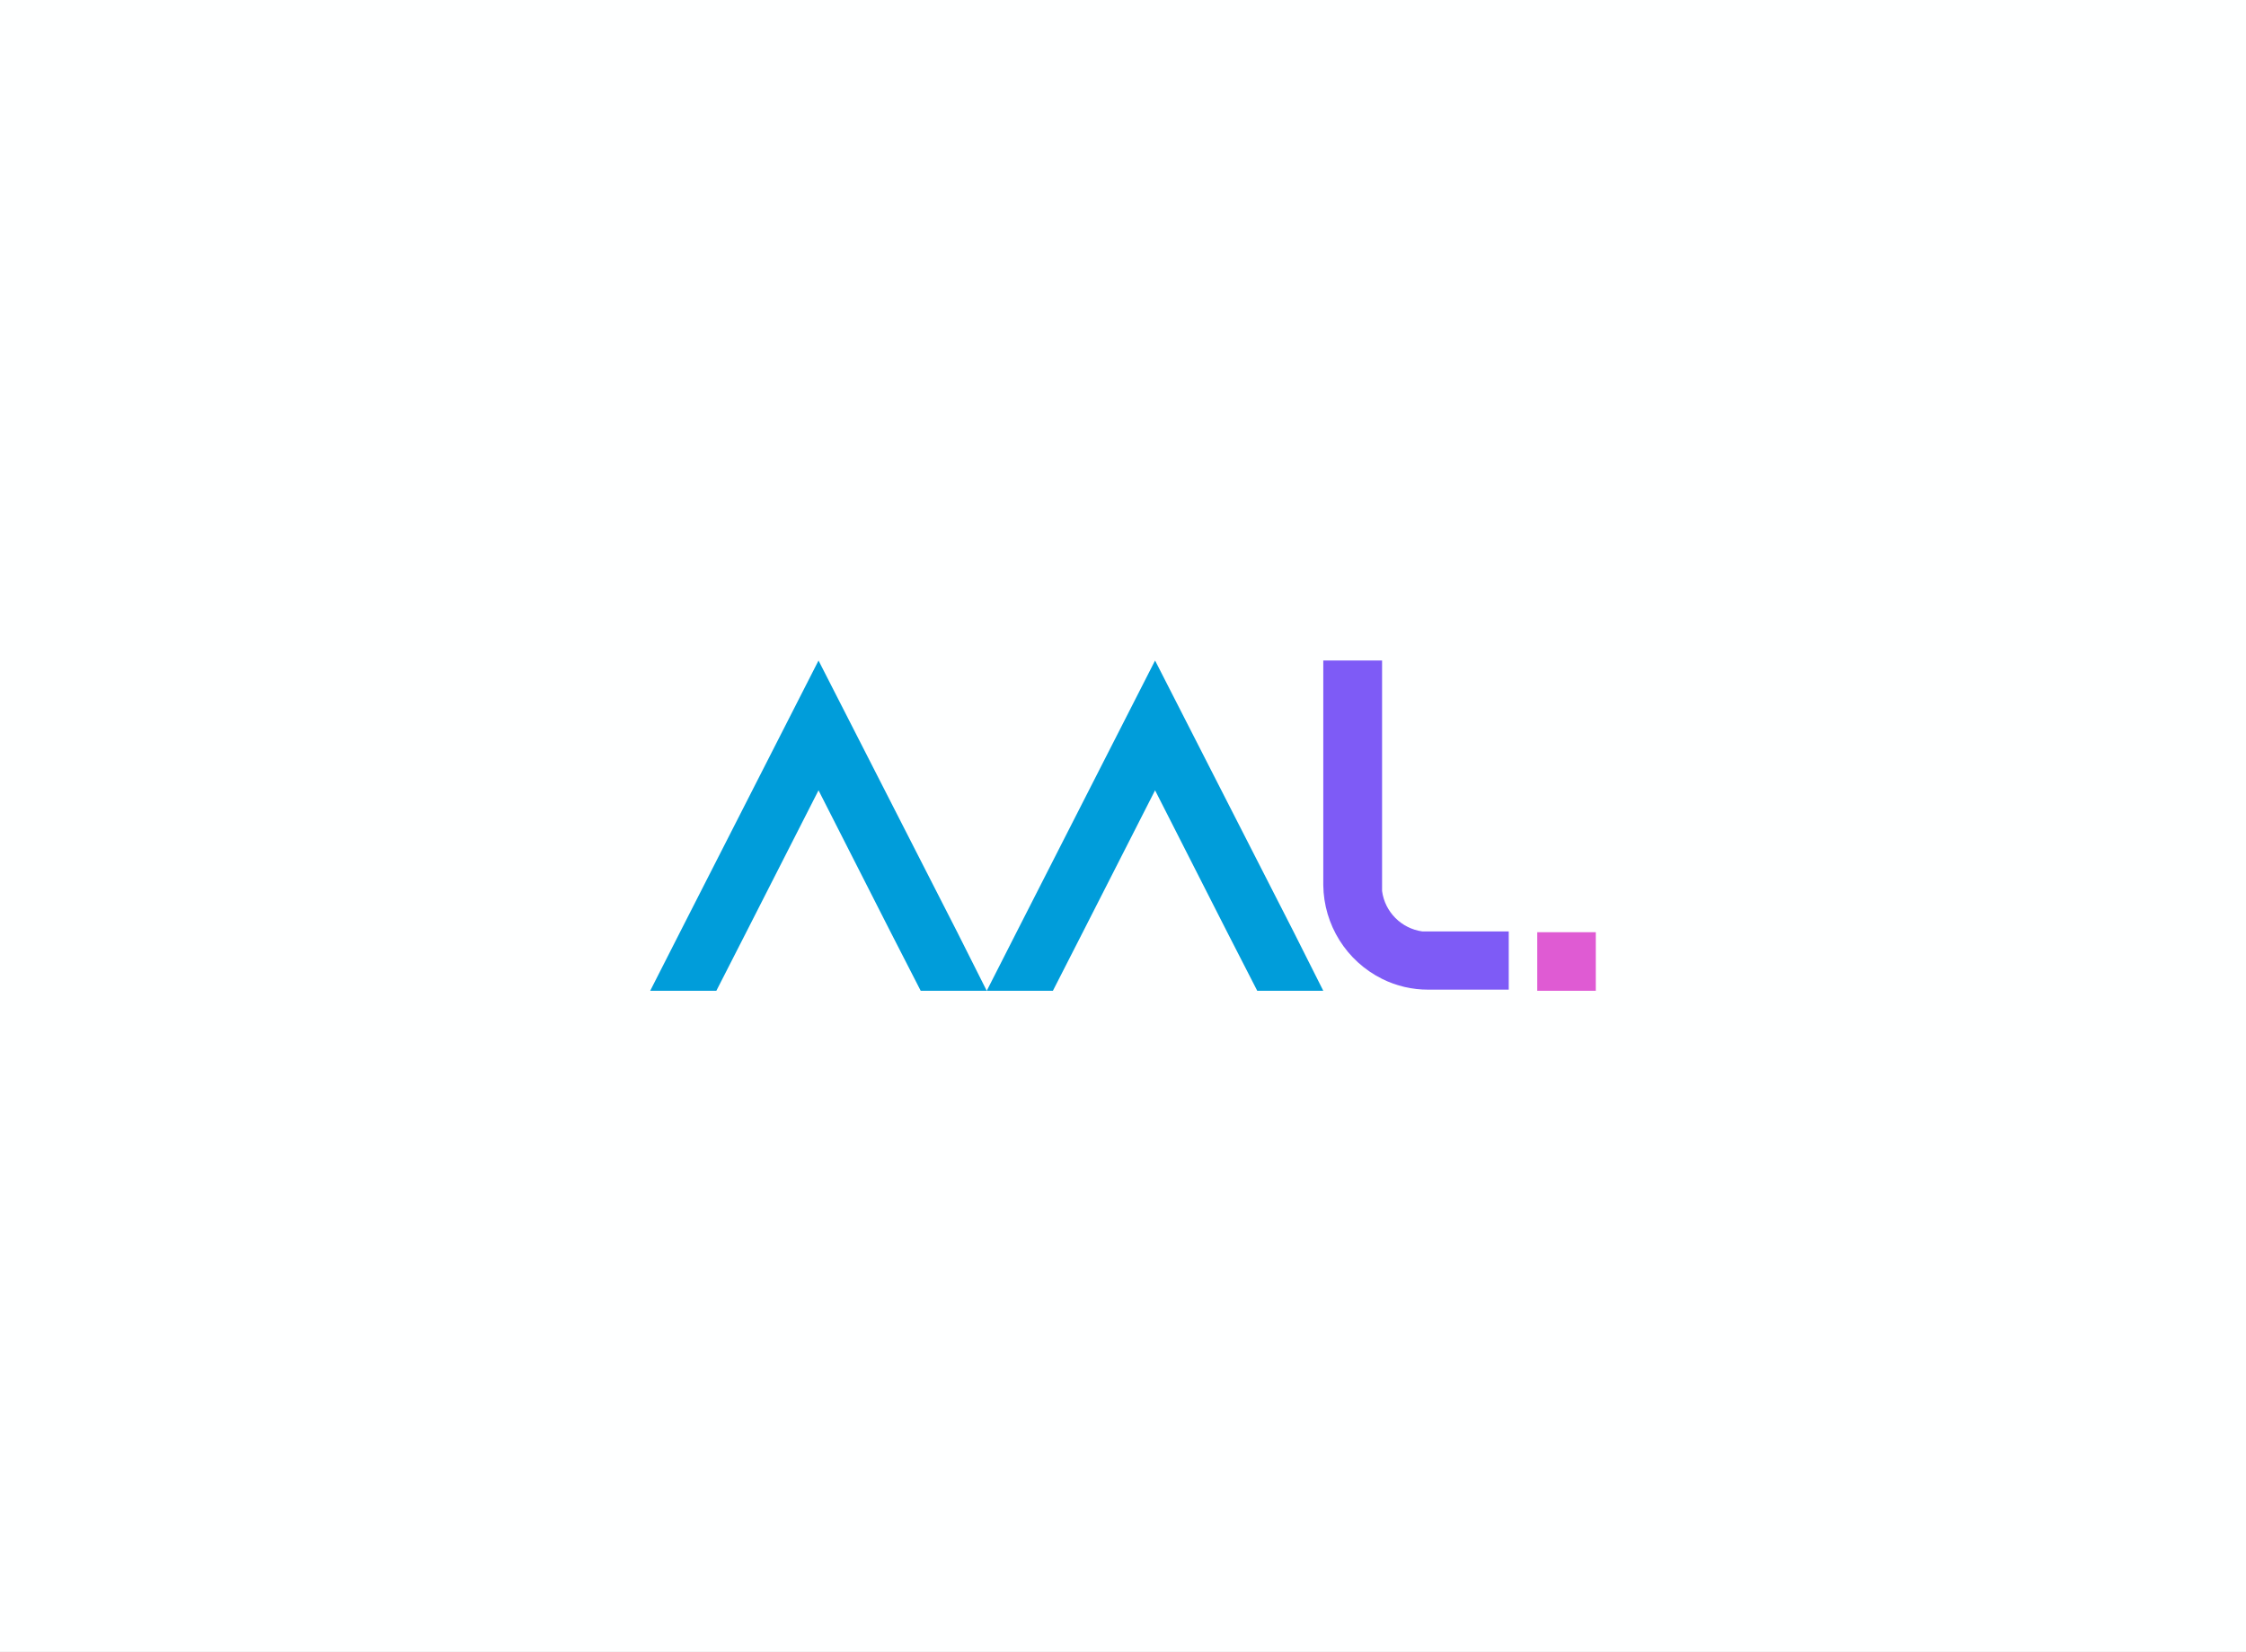
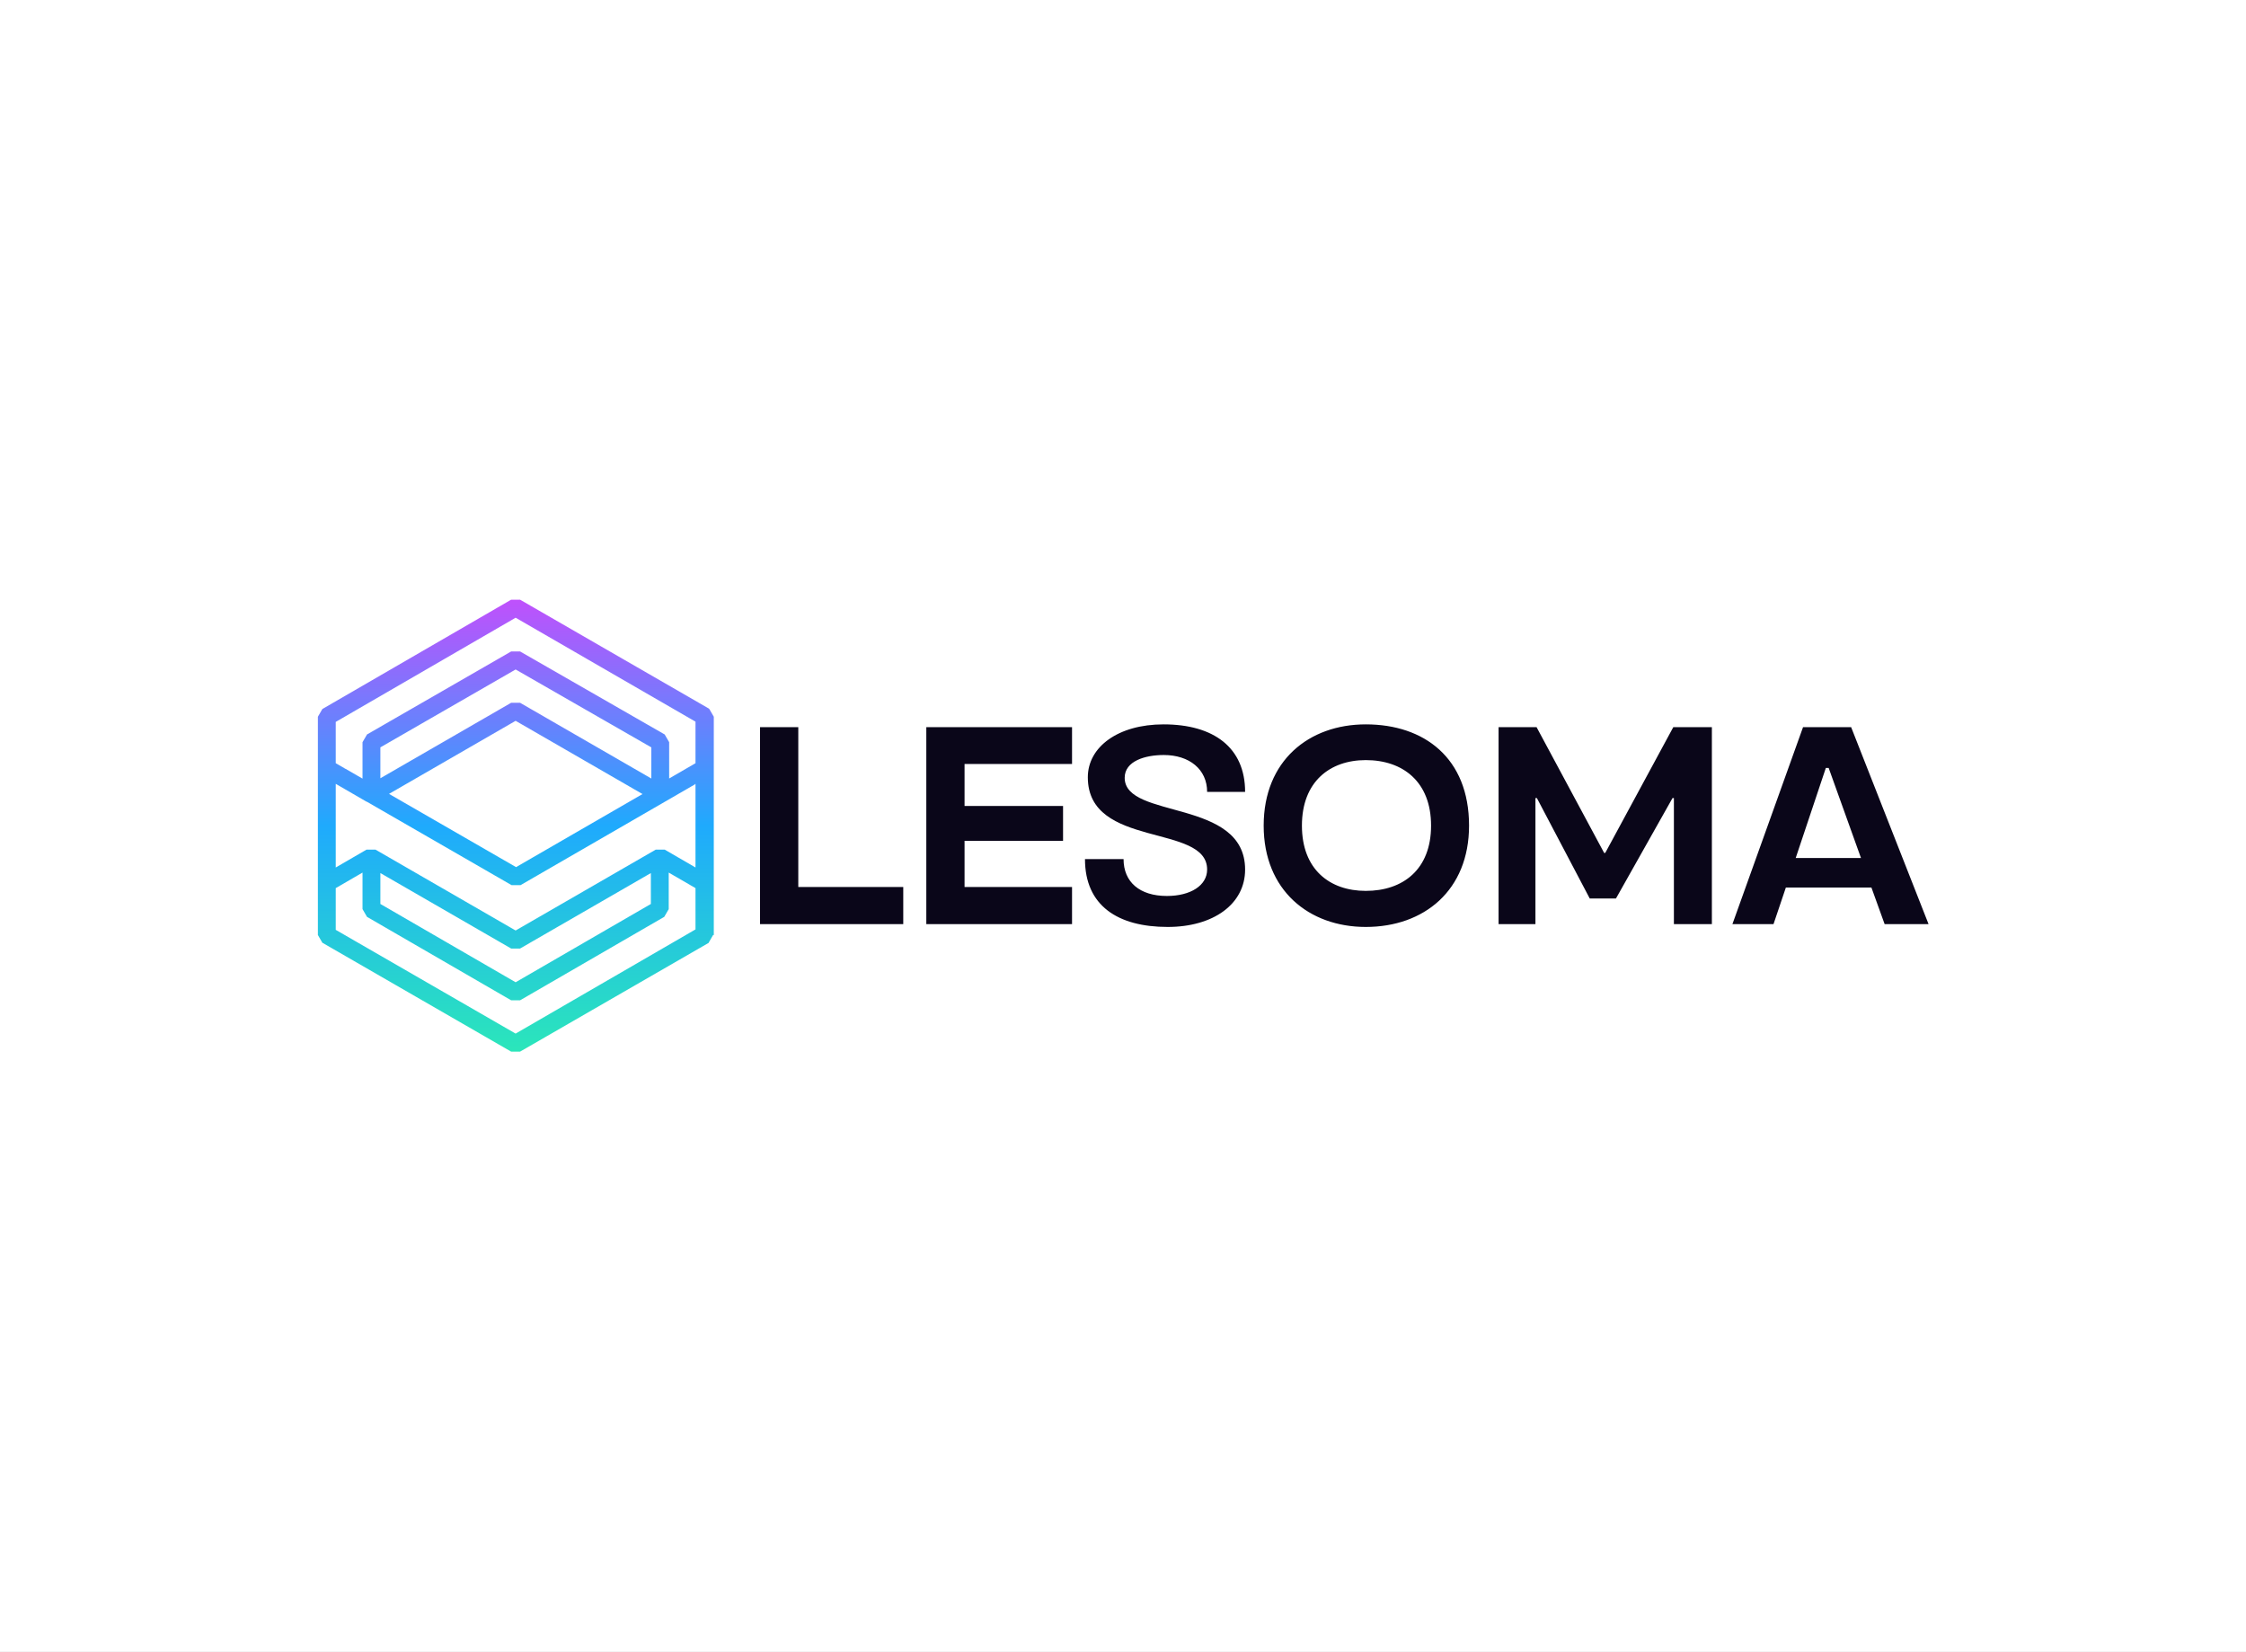
<svg xmlns="http://www.w3.org/2000/svg" data-v-0dd9719b="" version="1.0" width="100%" height="100%" viewBox="0 0 340 250" preserveAspectRatio="xMidYMid meet" color-interpolation-filters="sRGB" style="margin: auto;">
-   <rect data-v-0dd9719b="" x="0" y="0" width="100%" height="100%" fill="#feffff" fill-opacity="1" class="background" />
+   <rect data-v-0dd9719b="" x="0" y="0" width="100%" height="100%" fill="#ffffff" fill-opacity="1" class="background" />
  <rect data-v-0dd9719b="" x="0" y="0" width="100%" height="100%" fill="url(#watermark)" fill-opacity="1" class="watermarklayer" />
-   <g data-v-0dd9719b="" fill="#333" class="iconlettersvg-g iconlettersvg" transform="translate(98.42653,100)">
-     <g>
-       <g class="tp-name">
+   <g data-v-0dd9719b="" fill="#0a0619" class="icon-text-wrapper icon-svg-group iconsvg" transform="translate(48.055,90.40112)">
+     <g class="iconsvg-imagesvg" transform="translate(0,0)" mask="url(#541947dc-7ce9-4da7-93db-e7211d4eca27)">
+       <g>
+         <rect fill="#0a0619" fill-opacity="0" stroke-width="2" x="0" y="0" width="60" height="69.198" class="image-rect" />
+         <svg filter="url(#colors4753717691)" x="0" y="0" width="60" height="69.198" filtersec="colorsf8404550173" class="image-svg-svg primary" style="overflow: visible;">
+           <svg viewBox="-0.1 -0.3 88.8 101.8">
+             <path d="M2 26.2L44.3 1.7l42.3 24.4V75L44.3 99.5 2 75.1V26.2zm0 48.9l42.3 24.4 42.3-24.4M44.3 1.7L2 26.2v48.9m74.7-31.6V31.9L44.3 13.3 12 31.9v11.6m0 14.2v11.6L44.3 88l32.3-18.7V57.7m10.1 17.4V26.2L44.3 1.7m42.4 36l-10 5.8-32.4-18.7-32.4 18.7-10-5.8m0 25.8l10-5.8 32.4 18.7 32.4-18.7 10 5.8M5.2 39.6l39.2 22.6 39.1-22.6" fill="none" stroke="#202121" stroke-width="4" stroke-linejoin="bevel" stroke-miterlimit="10" />
+           </svg>
+         </svg>
+         <defs>
+           <filter id="colors4753717691">
+             <feColorMatrix type="matrix" values="0 0 0 0 0.039  0 0 0 0 0.023  0 0 0 0 0.098  0 0 0 1 0" class="icon-fecolormatrix" />
+           </filter>
+           <filter id="colorsf8404550173">
+             <feColorMatrix type="matrix" values="0 0 0 0 0.996  0 0 0 0 0.996  0 0 0 0 0.996  0 0 0 1 0" class="icon-fecolormatrix" />
+           </filter>
+           <filter id="colorsb2659464974">
+             <feColorMatrix type="matrix" values="0 0 0 0 0  0 0 0 0 0  0 0 0 0 0  0 0 0 1 0" class="icon-fecolormatrix" />
+           </filter>
+         </defs>
+       </g>
+       <rect v-gra="id" width="72" height="81.198" transform="translate(-6, -6)" style="pointer-events:none;" fill="url(#fP6m_T6rinUtDGiTDzP_c)" />
+     </g>
+     <g transform="translate(67,19.26388)">
+       <g data-gra="path-name" fill-rule="" class="tp-name iconsvg-namesvg">
        <g transform="scale(1)">
-           <g transform="translate(0, 0)">
-             <g class="name-imagesvg">
-               <g>
-                 <rect fill="#333" fill-opacity="0" stroke-width="2" x="0" y="0" width="50.946" height="50" class="image-rect" />
-                 <svg x="0" y="0" width="50.946" height="50" filtersec="colorsb7652752593" class="image-svg-svg primary" style="overflow: visible;">
-                   <svg viewBox="0 0 29.61 29.06">
-                     <path d="M29.61 29.06H23.8l-2.66-5.19-6.33-12.45-6.34 12.45-2.65 5.19H0l2.64-5.19L14.81 0 27 23.87z" fill="#009dda" />
-                   </svg>
-                 </svg>
-               </g>
-             </g>
-           </g>
-           <g transform="translate(50.94632, 0)">
-             <g class="name-imagesvg">
-               <g>
-                 <rect fill="#333" fill-opacity="0" stroke-width="2" x="0" y="0" width="50.946" height="50" class="image-rect" />
-                 <svg x="0" y="0" width="50.946" height="50" filtersec="colorsb6985726853" class="image-svg-svg primary" style="overflow: visible;">
-                   <svg viewBox="0 0 29.61 29.06">
-                     <path d="M29.61 29.06H23.8l-2.66-5.19-6.33-12.45-6.34 12.45-2.65 5.19H0l2.64-5.19L14.81 0 27 23.87z" fill="#009dda" />
-                   </svg>
-                 </svg>
-               </g>
-             </g>
-           </g>
-           <g transform="translate(101.8926, 0)">
-             <g class="name-imagesvg">
-               <g>
-                 <rect fill="#333" fill-opacity="0" stroke-width="2" x="0" y="0" width="41.254" height="50" class="image-rect" />
-                 <svg x="0" y="0" width="41.254" height="50" filtersec="colorsb7836483472" class="image-svg-svg primary" style="overflow: visible;">
-                   <svg viewBox="0 0 24.01 29.1">
-                     <path d="M16.34 23.87V29H9.25a9.06 9.06 0 0 1-4.07-.95A9.35 9.35 0 0 1 0 19.79V0h5.18v20.31a4.15 4.15 0 0 0 3.55 3.56z" fill="#7e5bf6" />
-                     <path fill="#df5bd3" d="M24.01 23.94v5.16h-5.16v-5.16z" />
-                   </svg>
-                 </svg>
-               </g>
-             </g>
+           <g>
+             <path d="M2.9 0L24.58 0 24.58-5.62 8.69-5.62 8.69-29.82 2.9-29.82ZM28.07 0L50.13 0 50.13-5.62 33.86-5.62 33.86-12.61 48.77-12.61 48.77-17.89 33.86-17.89 33.86-24.24 50.13-24.24 50.13-29.82 28.07-29.82ZM76.33-20.02C76.33-26.71 71.6-30.24 63.98-30.24 57.12-30.24 52.52-26.83 52.52-22.23 52.52-11.37 70.58-15.29 70.58-8.26 70.58-5.84 68.06-4.26 64.49-4.26 60.35-4.26 57.93-6.39 57.93-9.84L52.09-9.84C52.09-2.77 57.08 0.43 64.61 0.43 71.51 0.43 76.33-3.02 76.33-8.26 76.33-19.08 58.1-15.8 58.1-22.15 58.1-24.7 61.21-25.6 64.02-25.6 67.89-25.6 70.58-23.43 70.58-20.02ZM79.14-14.91C79.14-5.11 86 0.43 94.6 0.43 103.42 0.43 110.23-5.11 110.23-14.91 110.23-25.17 103.42-30.24 94.6-30.24 86-30.24 79.14-24.75 79.14-14.91ZM84.93-14.91C84.93-21.55 89.15-24.83 94.6-24.83 100.22-24.83 104.48-21.55 104.48-14.91 104.48-8.26 100.22-5.03 94.6-5.03 89.15-5.03 84.93-8.26 84.93-14.91ZM114.7 0L120.28 0 120.28-19.08 120.5-19.08 128.5-3.88 132.47-3.88 141.03-19.08 141.24-19.08 141.24 0 146.99 0 146.99-29.82 141.15-29.82 130.85-10.78 130.68-10.78 120.45-29.82 114.7-29.82ZM168.07-29.82L160.79-29.82 150.1 0 156.32 0 158.19-5.54 171.14-5.54 173.14 0 179.79 0ZM159.68-10.01L164.24-23.64 164.67-23.64 169.56-10.01Z" transform="translate(-2.9, 30.24)" />
          </g>
        </g>
      </g>
    </g>
  </g>
  <defs v-gra="od" />
+   <defs v-gra="id">
+     <filter id="5d8e0605-5350-4065-8a70-780f2fab8ff5" filterUnits="userSpaceOnUse">
+       <feColorMatrix type="matrix" values="0 0 0 0 0.996  0 0 0 0 0.996  0 0 0 0 0.996  0 0 0 1 0" />
+     </filter>
+     <linearGradient x1="0" y1="1" x2="0" y2="0" id="fP6m_T6rinUtDGiTDzP_c">
+       <stop offset="0%" stop-color="#2cf1ae" />
+       <stop offset="50%" stop-color="#1eaafd" />
+       <stop offset="100%" stop-color="#dd3ffc" />
+     </linearGradient>
+     <filter id="42443b3f1de60f6b6fd3b6a9844b4764" filterUnits="objectBoundingBox">
+       <feColorMatrix type="matrix" values="0 0 0 0 0.996  0 0 0 0 0.996  0 0 0 0 0.996  0 0 0 1 0" />
+     </filter>
+   </defs>
+   <mask v-gra="im" id="541947dc-7ce9-4da7-93db-e7211d4eca27">
+     <g class="iconsvg-imagesvg" filter="url(#5d8e0605-5350-4065-8a70-780f2fab8ff5)">
+       <g>
+         <rect fill="#0a0619" fill-opacity="0" stroke-width="2" x="0" y="0" width="60" height="69.198" class="image-rect" />
+         <svg x="0" y="0" width="60" height="69.198" filtersec="colorsf8404550173" class="image-svg-svg primary" style="overflow: visible;">
+           <svg viewBox="-0.1 -0.3 88.8 101.8">
+             <path d="M2 26.2L44.3 1.7l42.3 24.4V75L44.3 99.5 2 75.1V26.2zm0 48.9l42.3 24.4 42.3-24.4M44.3 1.7L2 26.2v48.9m74.7-31.6V31.9L44.3 13.3 12 31.9v11.6m0 14.2v11.6L44.3 88l32.3-18.7V57.7m10.1 17.4V26.2L44.3 1.7m42.4 36l-10 5.8-32.4-18.7-32.4 18.7-10-5.8m0 25.8l10-5.8 32.4 18.7 32.4-18.7 10 5.8M5.2 39.6l39.2 22.6 39.1-22.6" fill="none" stroke="#202121" stroke-width="4" stroke-linejoin="bevel" stroke-miterlimit="10" />
+           </svg>
+         </svg>
+         <defs>
+           <filter id="colors4753717691">
+             <feColorMatrix type="matrix" values="0 0 0 0 0.039  0 0 0 0 0.023  0 0 0 0 0.098  0 0 0 1 0" class="icon-fecolormatrix" />
+           </filter>
+           <filter id="colorsf8404550173">
+             <feColorMatrix type="matrix" values="0 0 0 0 0.996  0 0 0 0 0.996  0 0 0 0 0.996  0 0 0 1 0" class="icon-fecolormatrix" />
+           </filter>
+           <filter id="colorsb2659464974">
+             <feColorMatrix type="matrix" values="0 0 0 0 0  0 0 0 0 0  0 0 0 0 0  0 0 0 1 0" class="icon-fecolormatrix" />
+           </filter>
+         </defs>
+       </g>
+     </g>
+   </mask>
</svg>
